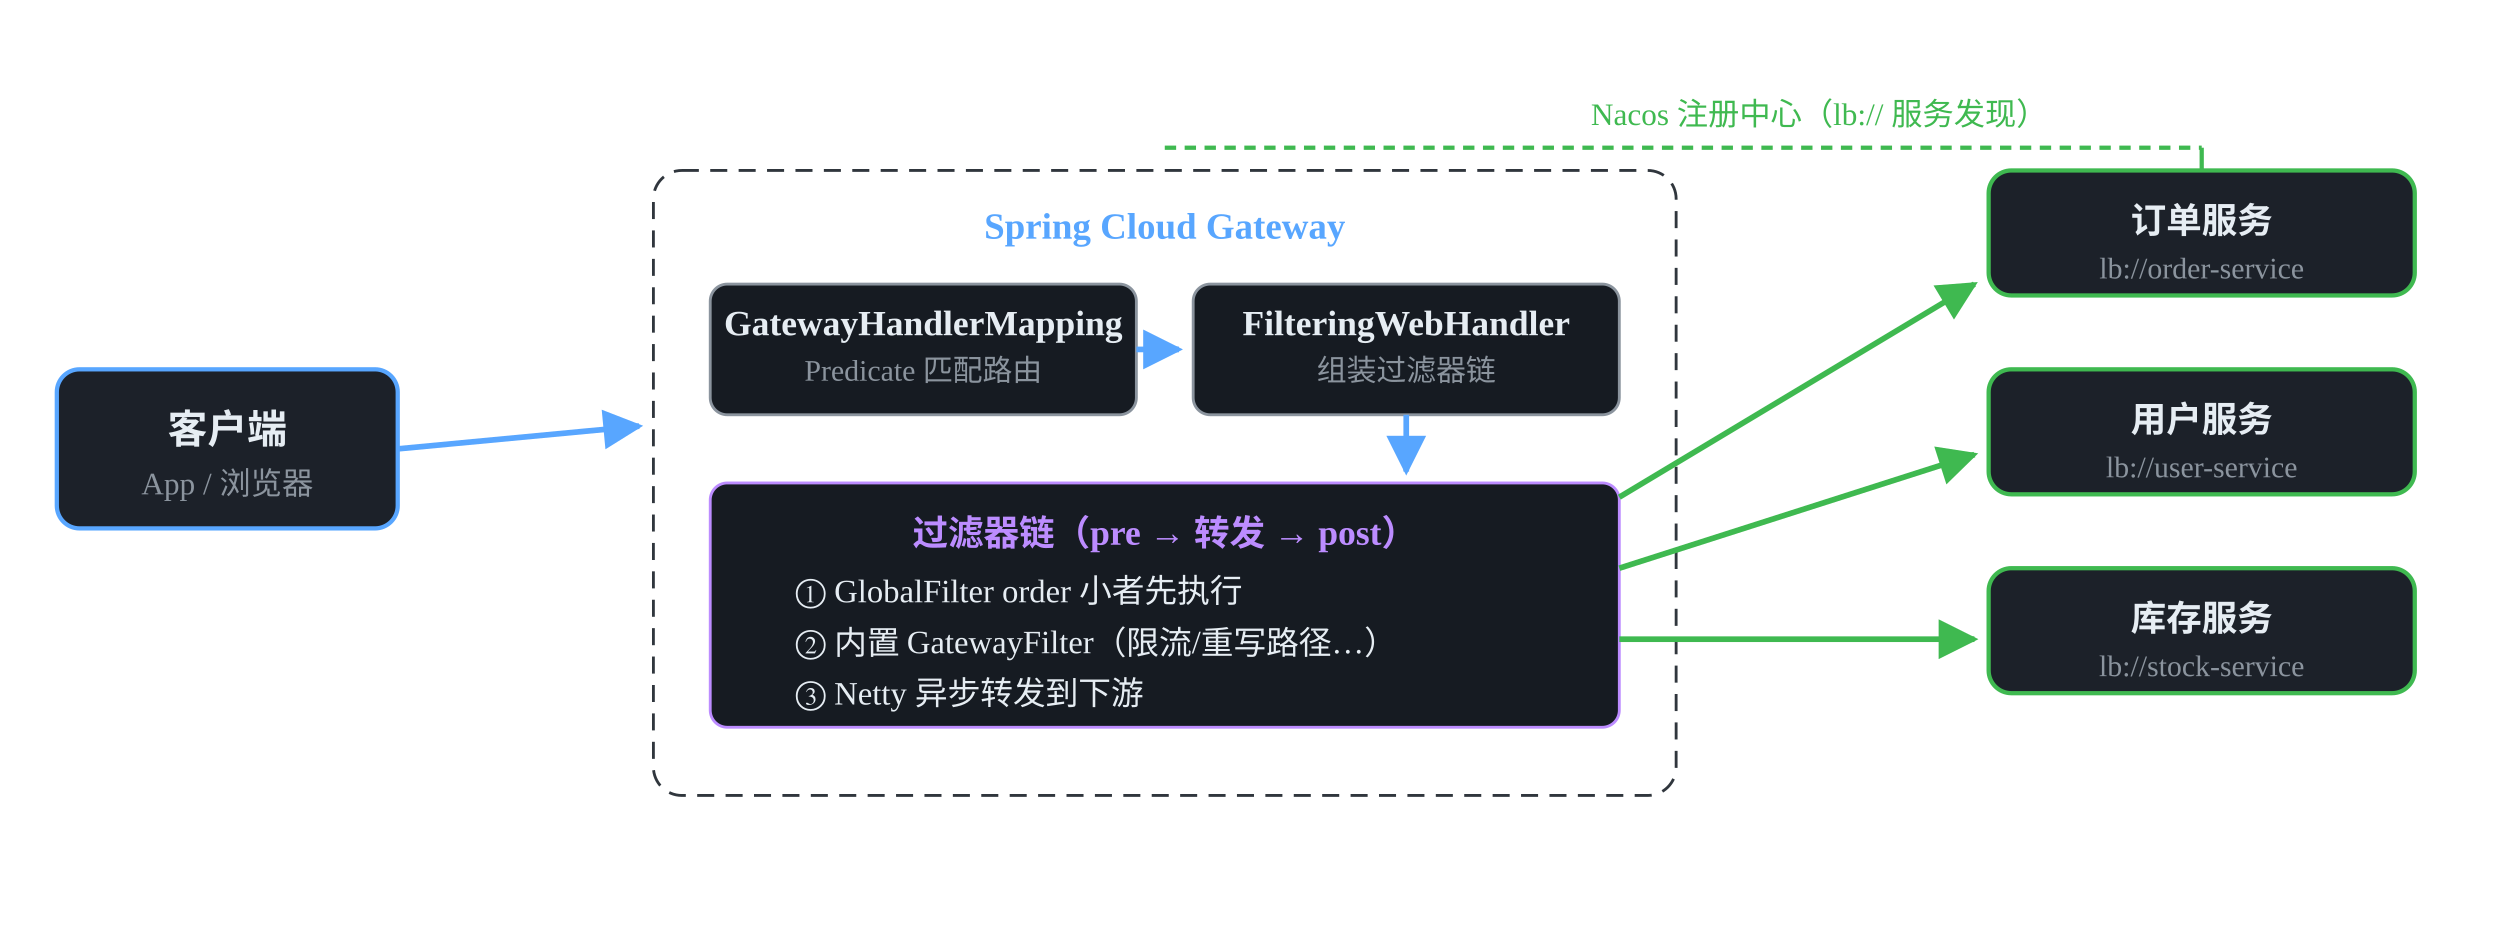
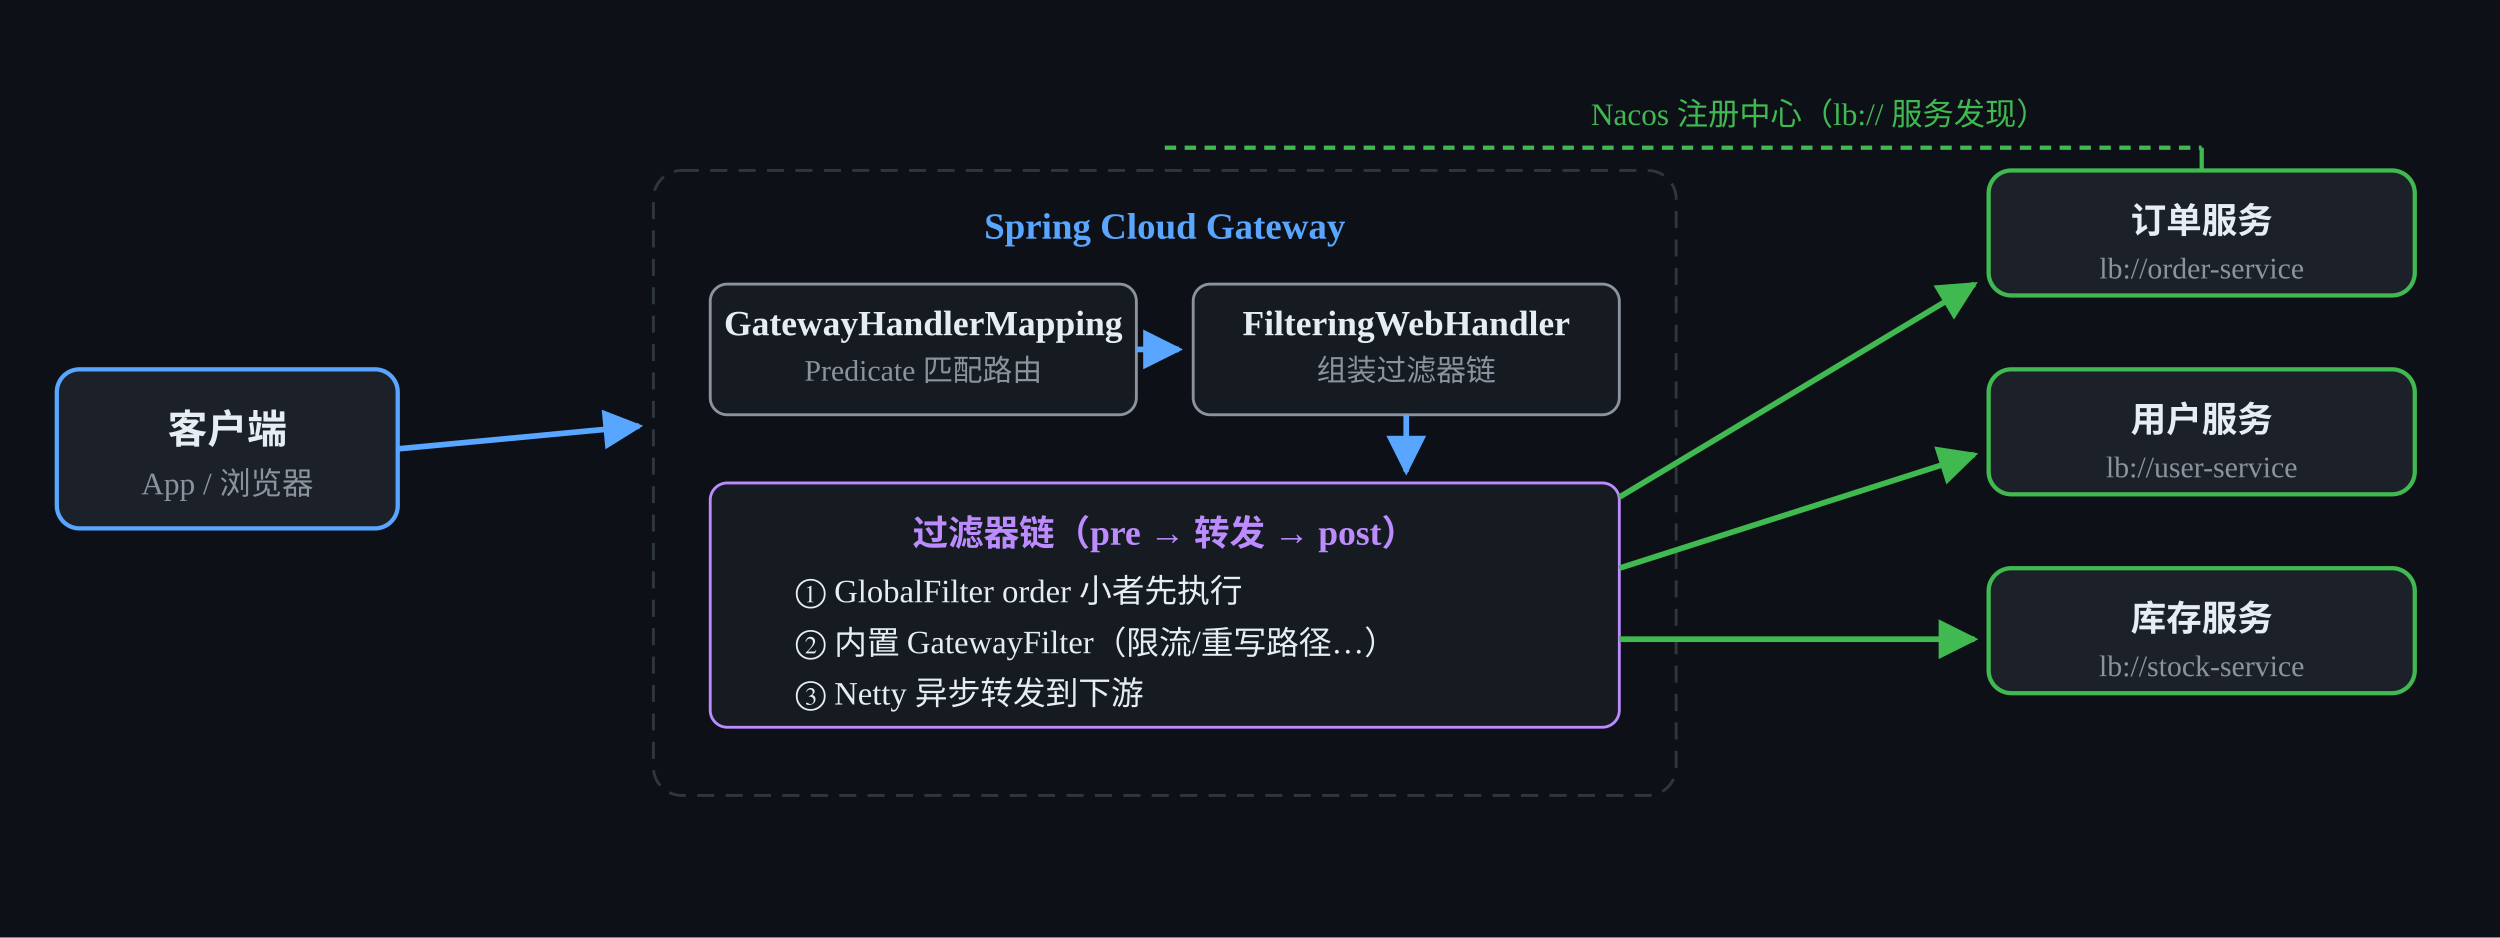
<svg xmlns="http://www.w3.org/2000/svg" width="880" height="330" viewBox="0 0 880 330">
+   <rect x="0" y="0" width="880" height="330" fill="#0d1117" />
  <defs>
    <marker id="arrow" viewBox="0 0 10 10" refX="9" refY="5" markerWidth="7" markerHeight="7" orient="auto-start-reverse">
      <path d="M 0 0 L 10 5 L 0 10 z" fill="#58a6ff" />
    </marker>
    <marker id="arrowG" viewBox="0 0 10 10" refX="9" refY="5" markerWidth="7" markerHeight="7" orient="auto-start-reverse">
      <path d="M 0 0 L 10 5 L 0 10 z" fill="#3fb950" />
    </marker>
  </defs>
  <rect x="20" y="130" width="120" height="56" rx="8" fill="#1c2129" stroke="#58a6ff" stroke-width="1.5" />
  <text x="80" y="156" text-anchor="middle" fill="#e6edf3" font-size="14" font-weight="bold">客户端</text>
  <text x="80" y="174" text-anchor="middle" fill="#8b949e" font-size="11">App / 浏览器</text>
  <rect x="230" y="60" width="360" height="220" rx="10" fill="none" stroke="#30363d" stroke-dasharray="6 4" />
  <text x="410" y="84" text-anchor="middle" fill="#58a6ff" font-size="13" font-weight="bold">Spring Cloud Gateway</text>
  <rect x="250" y="100" width="150" height="46" rx="6" fill="#161b22" stroke="#8b949e" />
  <text x="325" y="118" text-anchor="middle" fill="#e6edf3" font-size="12.5" font-weight="bold">GatewayHandlerMapping</text>
  <text x="325" y="134" text-anchor="middle" fill="#8b949e" font-size="10.5">Predicate 匹配路由</text>
  <rect x="420" y="100" width="150" height="46" rx="6" fill="#161b22" stroke="#8b949e" />
  <text x="495" y="118" text-anchor="middle" fill="#e6edf3" font-size="12.5" font-weight="bold">FilteringWebHandler</text>
  <text x="495" y="134" text-anchor="middle" fill="#8b949e" font-size="10.5">组装过滤器链</text>
  <rect x="250" y="170" width="320" height="86" rx="6" fill="#161b22" stroke="#bc8cff" />
  <text x="410" y="192" text-anchor="middle" fill="#bc8cff" font-size="12.5" font-weight="bold">过滤器链（pre → 转发 → post）</text>
  <text x="280" y="212" fill="#e6edf3" font-size="11.5">① GlobalFilter order 小者先执行</text>
  <text x="280" y="230" fill="#e6edf3" font-size="11.5">② 内置 GatewayFilter（限流/重写路径…）</text>
  <text x="280" y="248" fill="#e6edf3" font-size="11.5">③ Netty 异步转发到下游</text>
  <rect x="700" y="60" width="150" height="44" rx="8" fill="#1c2129" stroke="#3fb950" stroke-width="1.5" />
  <text x="775" y="82" text-anchor="middle" fill="#e6edf3" font-size="12.5" font-weight="bold">订单服务</text>
  <text x="775" y="98" text-anchor="middle" fill="#8b949e" font-size="10.5">lb://order-service</text>
  <rect x="700" y="130" width="150" height="44" rx="8" fill="#1c2129" stroke="#3fb950" stroke-width="1.5" />
  <text x="775" y="152" text-anchor="middle" fill="#e6edf3" font-size="12.5" font-weight="bold">用户服务</text>
  <text x="775" y="168" text-anchor="middle" fill="#8b949e" font-size="10.5">lb://user-service</text>
  <rect x="700" y="200" width="150" height="44" rx="8" fill="#1c2129" stroke="#3fb950" stroke-width="1.5" />
  <text x="775" y="222" text-anchor="middle" fill="#e6edf3" font-size="12.5" font-weight="bold">库存服务</text>
  <text x="775" y="238" text-anchor="middle" fill="#8b949e" font-size="10.5">lb://stock-service</text>
  <line x1="140" y1="158" x2="225" y2="150" stroke="#58a6ff" stroke-width="2" marker-end="url(#arrow)" />
  <line x1="400" y1="123" x2="415" y2="123" stroke="#58a6ff" stroke-width="2" marker-end="url(#arrow)" />
  <line x1="495" y1="146" x2="495" y2="166" stroke="#58a6ff" stroke-width="2" marker-end="url(#arrow)" />
  <line x1="570" y1="175" x2="695" y2="100" stroke="#3fb950" stroke-width="2" marker-end="url(#arrowG)" />
  <line x1="570" y1="200" x2="695" y2="160" stroke="#3fb950" stroke-width="2" marker-end="url(#arrowG)" />
  <line x1="570" y1="225" x2="695" y2="225" stroke="#3fb950" stroke-width="2" marker-end="url(#arrowG)" />
  <line x1="775" y1="60" x2="775" y2="52" stroke="#3fb950" stroke-width="1.5" />
  <line x1="410" y1="52" x2="775" y2="52" stroke="#3fb950" stroke-width="1.5" stroke-dasharray="4 3" />
  <text x="560" y="44" fill="#3fb950" font-size="11">Nacos 注册中心（lb:// 服务发现）</text>
</svg>
